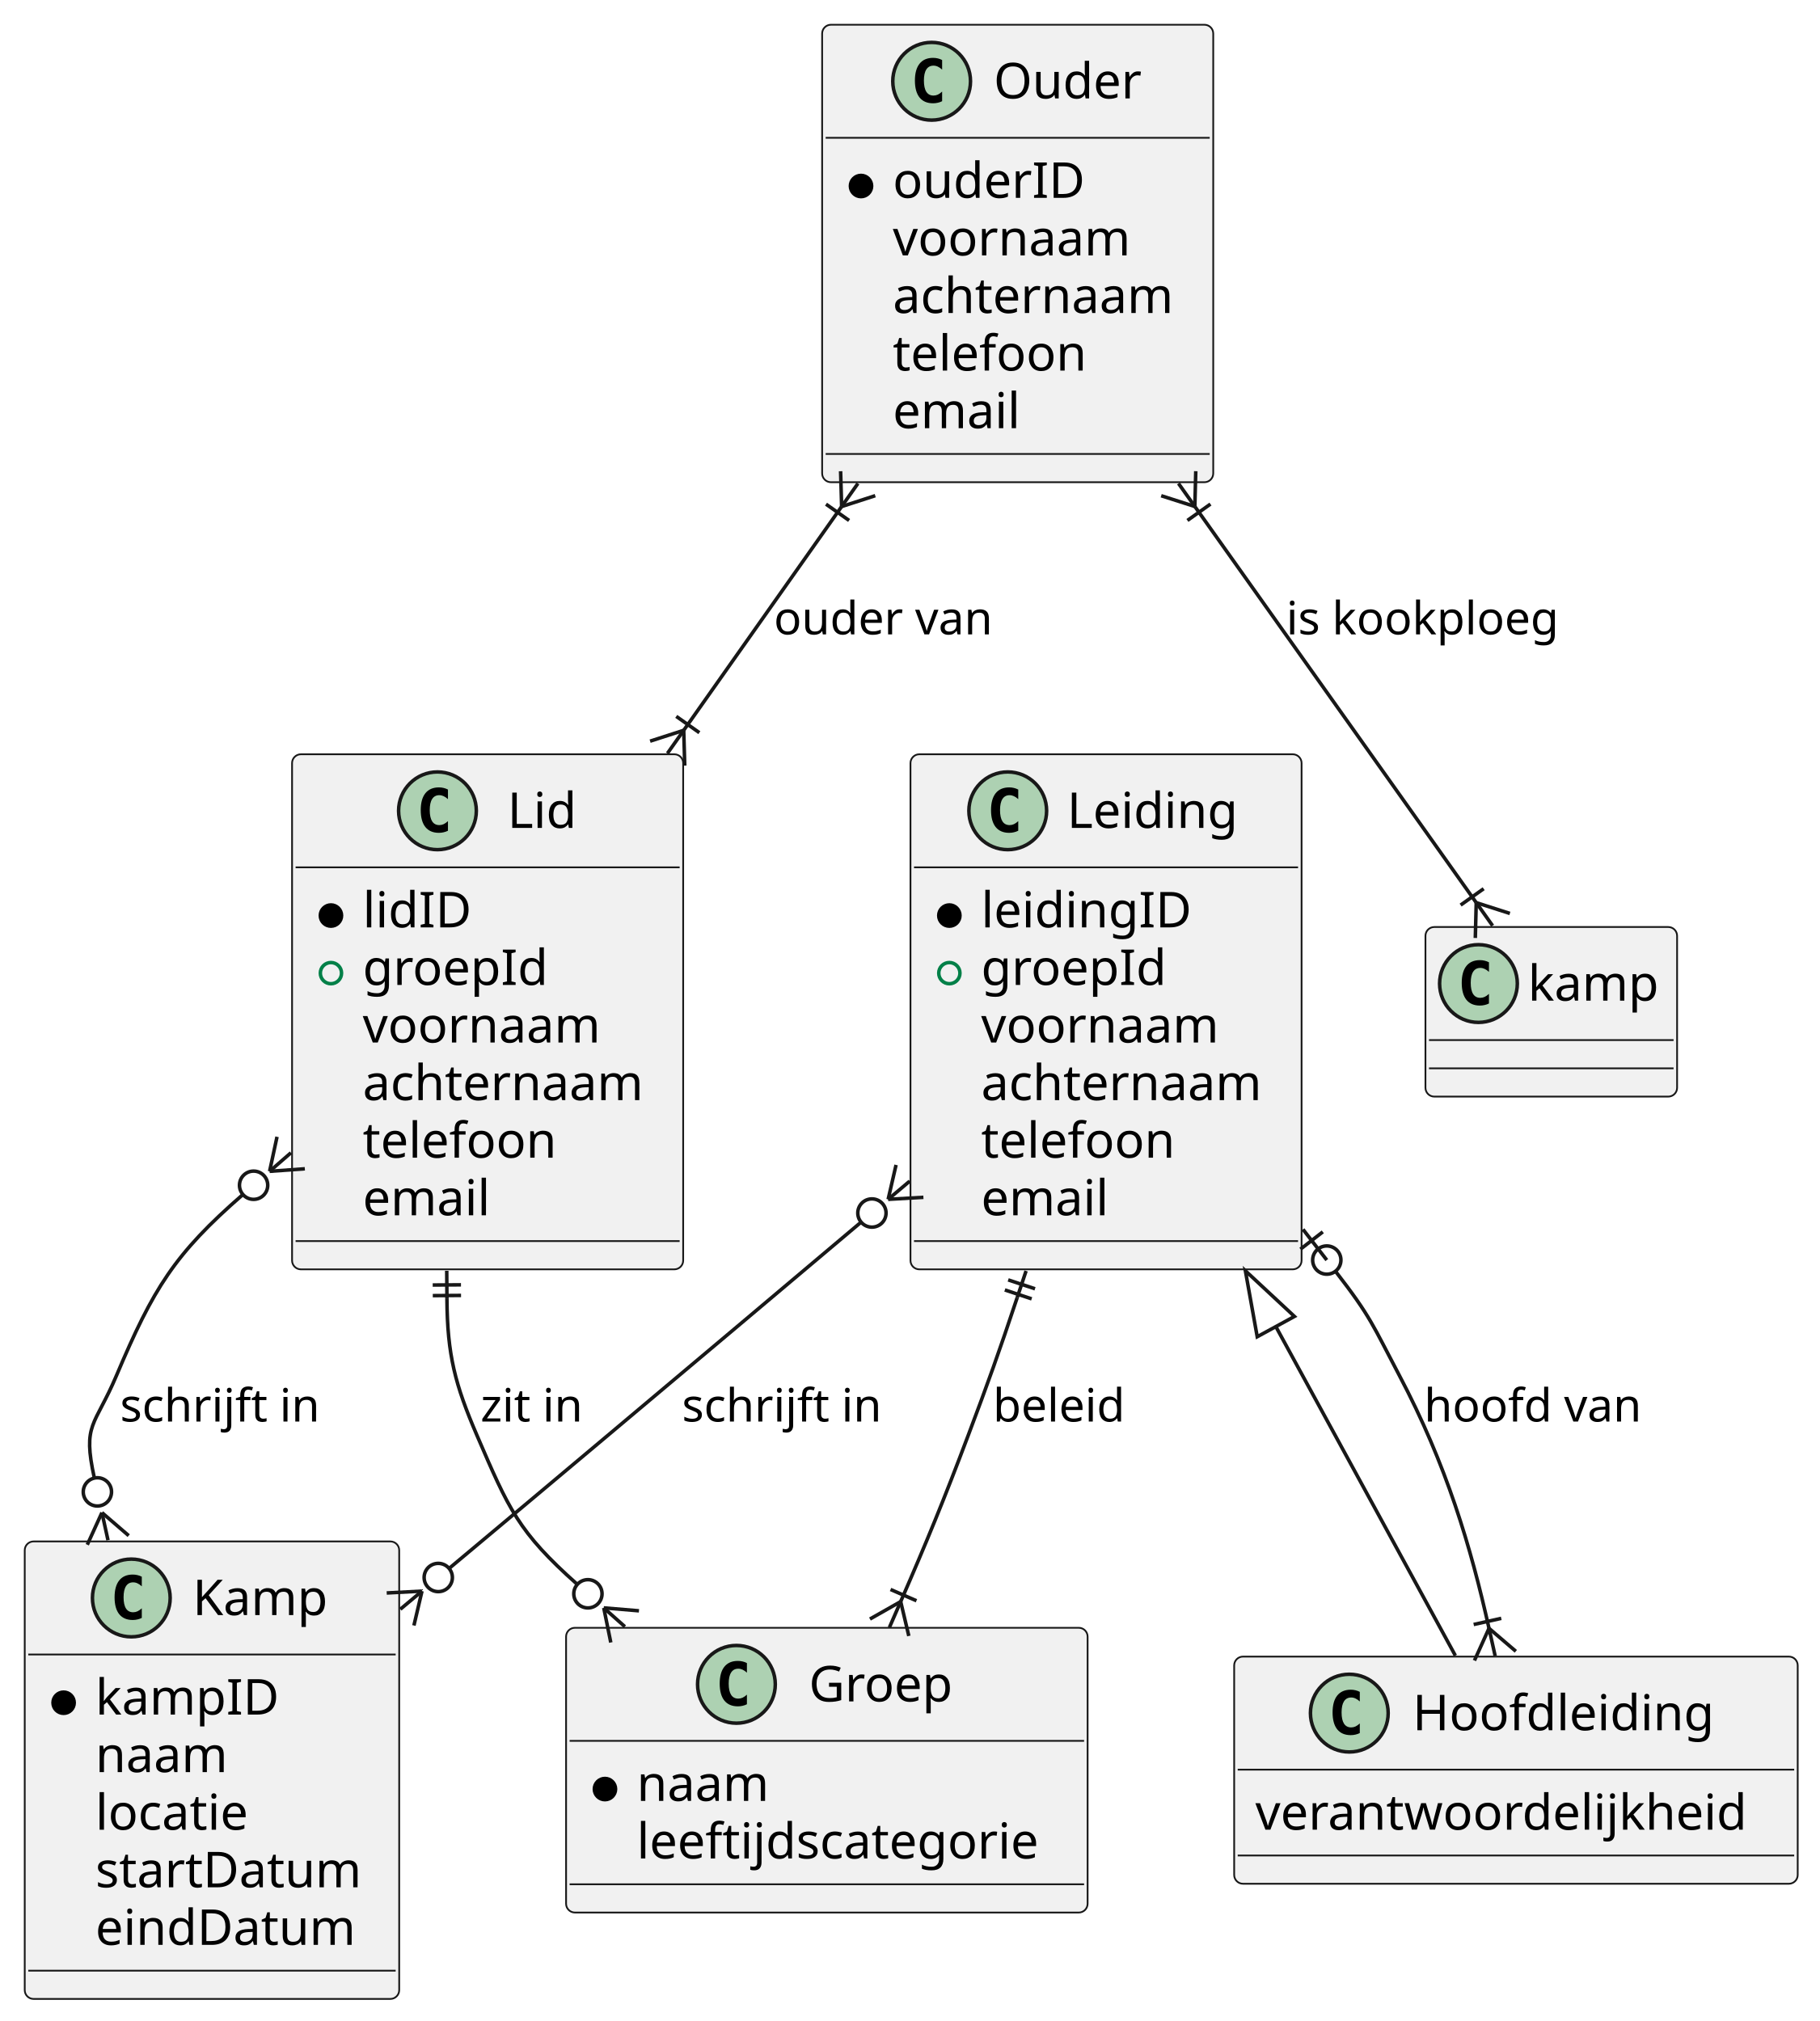
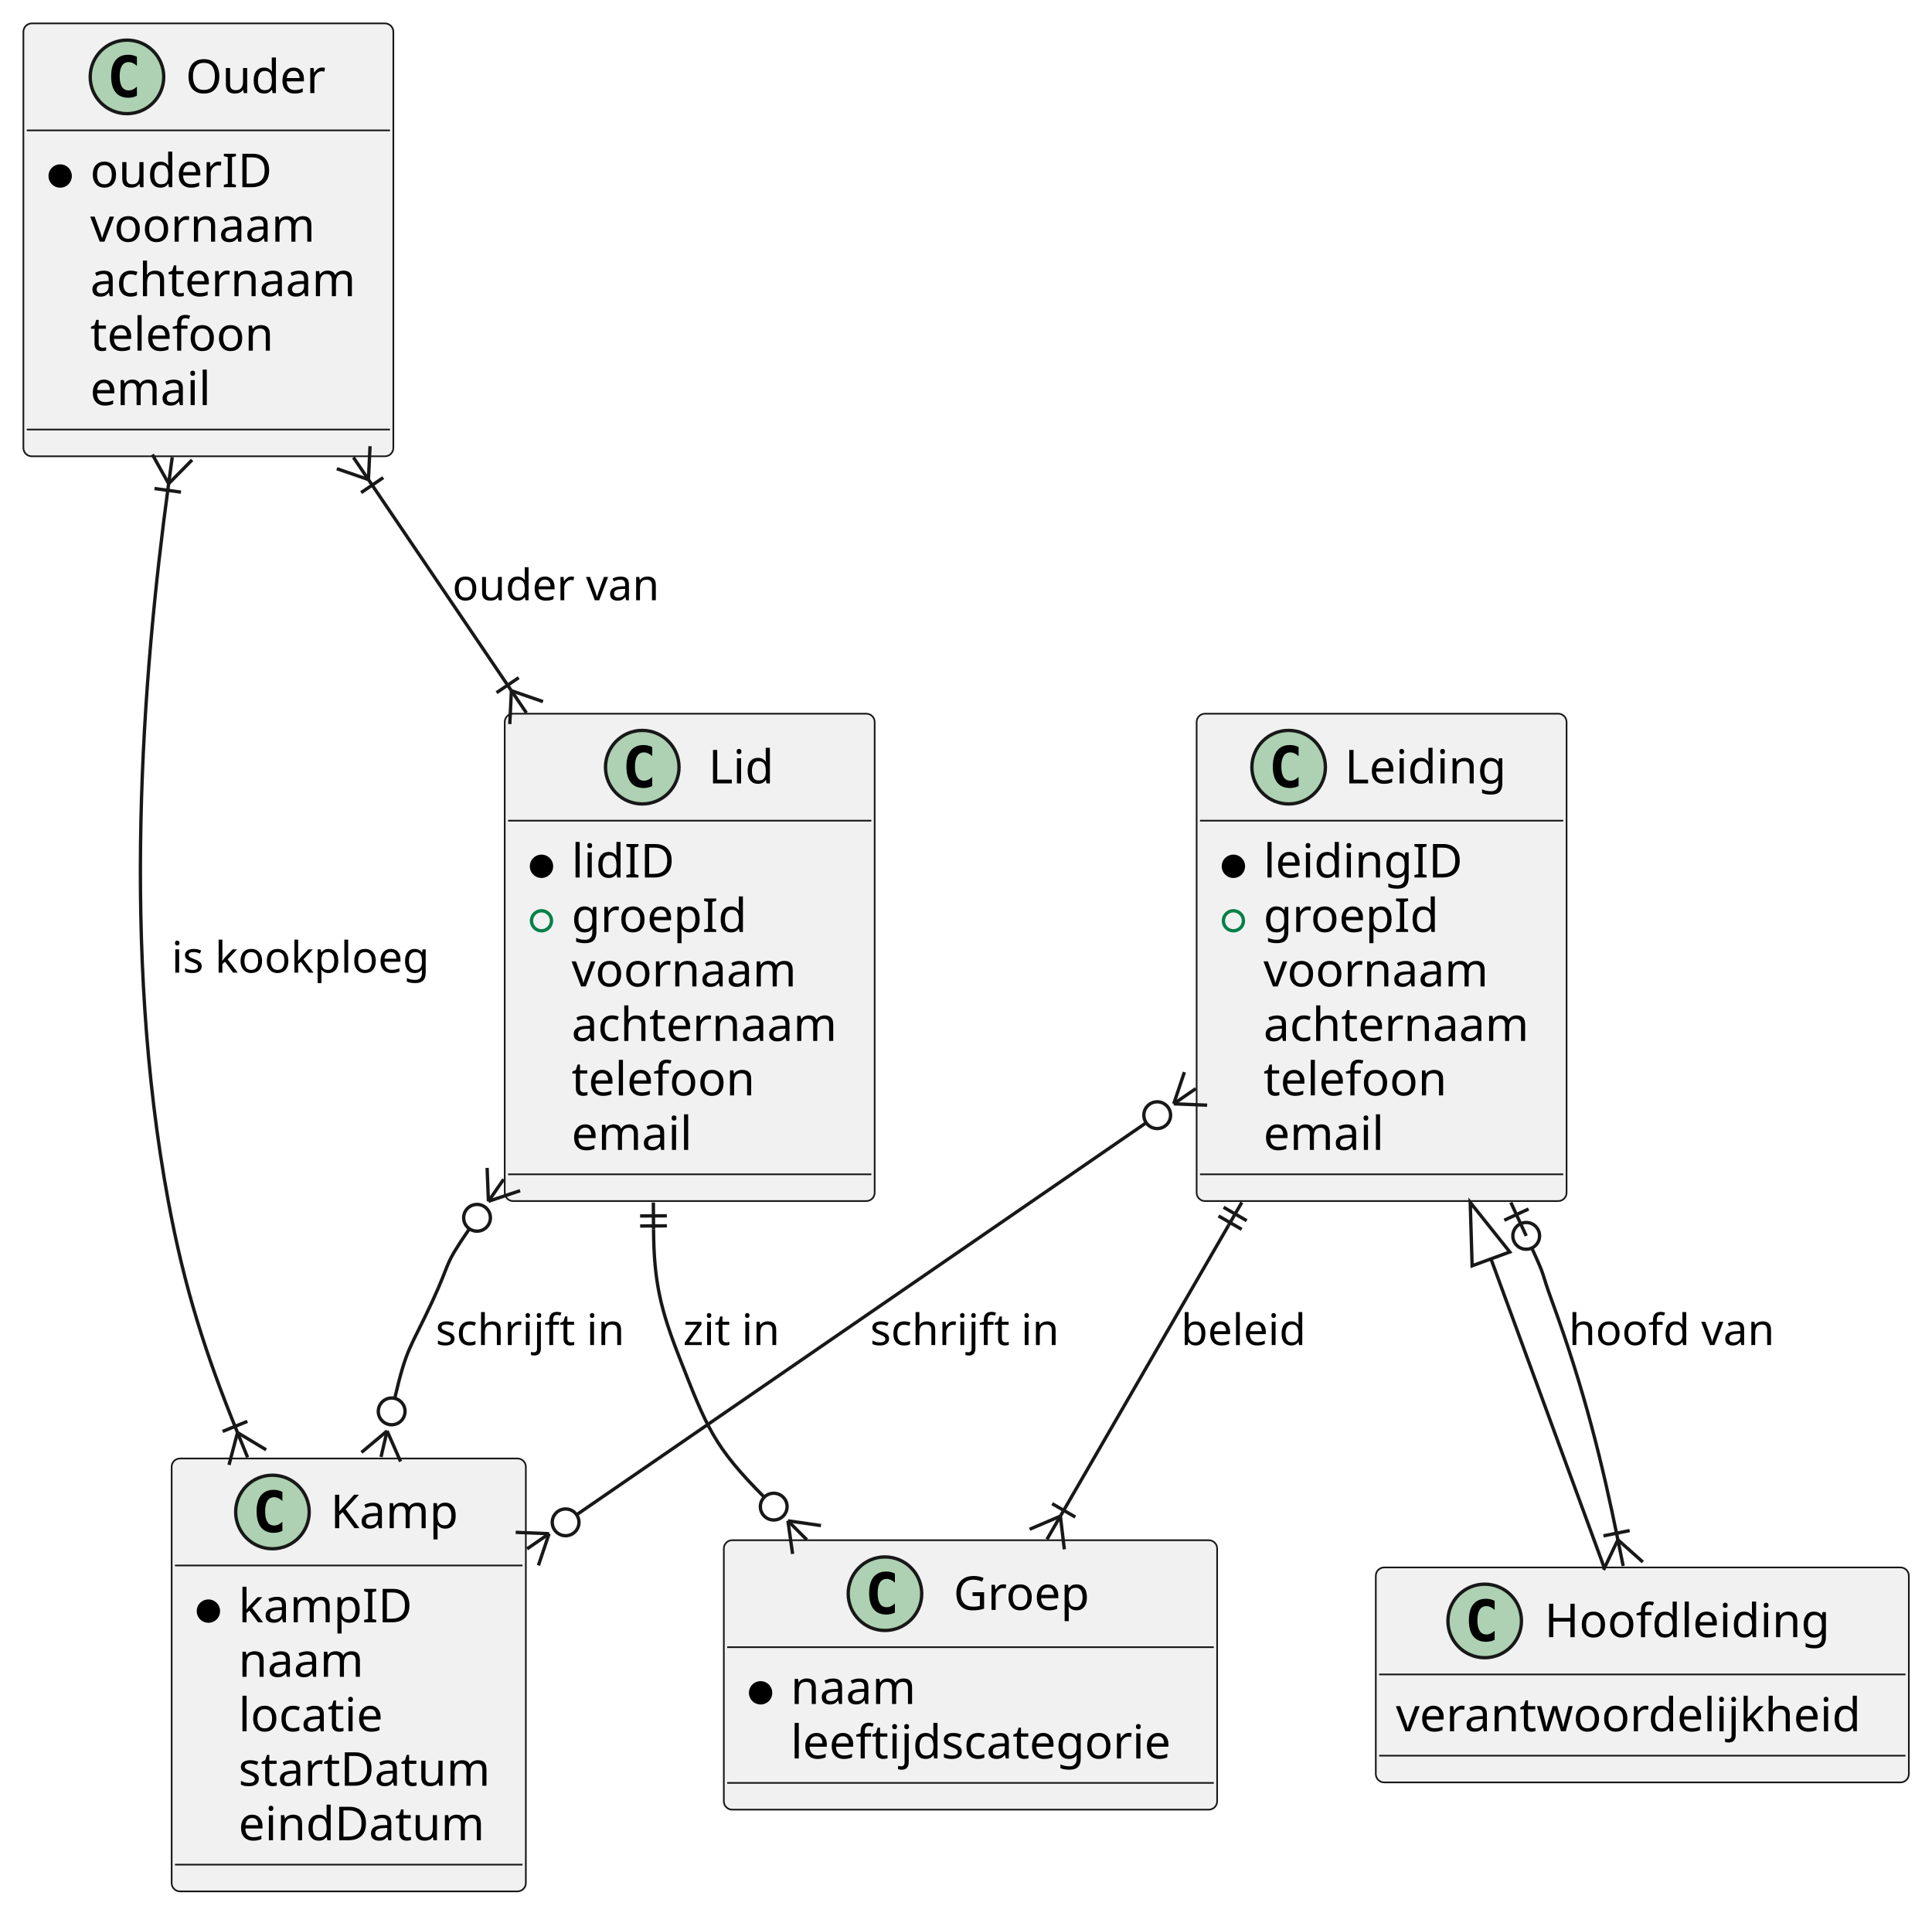
- <svg xmlns="http://www.w3.org/2000/svg" contentStyleType="text/css" data-diagram-type="CLASS" height="572px" preserveAspectRatio="none" style="width:515px;height:572px;background:#FFFFFF;" version="1.1" viewBox="0 0 515 572" width="515px" zoomAndPan="magnify">
+ <svg xmlns="http://www.w3.org/2000/svg" contentStyleType="text/css" data-diagram-type="CLASS" height="572px" preserveAspectRatio="none" style="width:578px;height:572px;background:#FFFFFF;" version="1.1" viewBox="0 0 578 572" width="578px" zoomAndPan="magnify">
  <defs />
  <g>
    <g class="entity" data-entity="Ouder" data-source-line="3" data-uid="ent0002" id="entity_Ouder">
-       <rect fill="#F1F1F1" height="129.484" rx="2.5" ry="2.5" style="stroke:#181818;stroke-width:0.5;" width="110.677" x="232.65" y="7" />
-       <ellipse cx="263.638" cy="23" fill="#ADD1B2" rx="11" ry="11" style="stroke:#181818;stroke-width:1;" />
-       <path d="M266.606,28.641 Q266.028,28.938 265.388,29.078 Q264.747,29.234 264.044,29.234 Q261.544,29.234 260.216,27.594 Q258.903,25.938 258.903,22.812 Q258.903,19.688 260.216,18.031 Q261.544,16.375 264.044,16.375 Q264.747,16.375 265.388,16.531 Q266.044,16.688 266.606,16.984 L266.606,19.703 Q265.981,19.125 265.388,18.859 Q264.794,18.578 264.169,18.578 Q262.825,18.578 262.138,19.656 Q261.45,20.719 261.45,22.812 Q261.45,24.906 262.138,25.984 Q262.825,27.047 264.169,27.047 Q264.794,27.047 265.388,26.781 Q265.981,26.5 266.606,25.922 L266.606,28.641 Z " fill="#000000" />
-       <text fill="#000000" font-family="sans-serif" font-size="14" lengthAdjust="spacing" textLength="43.148" x="281.191" y="27.847">Ouder</text>
-       <line style="stroke:#181818;stroke-width:0.5;" x1="233.65" x2="342.327" y1="39" y2="39" />
-       <ellipse cx="243.65" cy="52.648" fill="#000000" rx="3" ry="3" style="stroke:#000000;stroke-width:1;" />
-       <text fill="#000000" font-family="sans-serif" font-size="14" lengthAdjust="spacing" textLength="55.603" x="252.65" y="55.995">ouderID</text>
-       <text fill="#000000" font-family="sans-serif" font-size="14" lengthAdjust="spacing" textLength="70.841" x="252.65" y="72.292">voornaam</text>
-       <text fill="#000000" font-family="sans-serif" font-size="14" lengthAdjust="spacing" textLength="84.677" x="252.65" y="88.589">achternaam</text>
-       <text fill="#000000" font-family="sans-serif" font-size="14" lengthAdjust="spacing" textLength="57.538" x="252.65" y="104.886">telefoon</text>
-       <text fill="#000000" font-family="sans-serif" font-size="14" lengthAdjust="spacing" textLength="38.609" x="252.65" y="121.183">email</text>
-       <line style="stroke:#181818;stroke-width:0.5;" x1="233.65" x2="342.327" y1="128.484" y2="128.484" />
+       <rect fill="#F1F1F1" height="129.484" rx="2.5" ry="2.5" style="stroke:#181818;stroke-width:0.5;" width="110.677" x="7" y="7" />
+       <ellipse cx="37.988" cy="23" fill="#ADD1B2" rx="11" ry="11" style="stroke:#181818;stroke-width:1;" />
+       <path d="M40.956,28.641 Q40.378,28.938 39.738,29.078 Q39.097,29.234 38.394,29.234 Q35.894,29.234 34.566,27.594 Q33.253,25.938 33.253,22.812 Q33.253,19.688 34.566,18.031 Q35.894,16.375 38.394,16.375 Q39.097,16.375 39.738,16.531 Q40.394,16.688 40.956,16.984 L40.956,19.703 Q40.331,19.125 39.738,18.859 Q39.144,18.578 38.519,18.578 Q37.175,18.578 36.488,19.656 Q35.8,20.719 35.8,22.812 Q35.8,24.906 36.488,25.984 Q37.175,27.047 38.519,27.047 Q39.144,27.047 39.738,26.781 Q40.331,26.5 40.956,25.922 L40.956,28.641 Z " fill="#000000" />
+       <text fill="#000000" font-family="sans-serif" font-size="14" lengthAdjust="spacing" textLength="43.148" x="55.541" y="27.847">Ouder</text>
+       <line style="stroke:#181818;stroke-width:0.5;" x1="8" x2="116.677" y1="39" y2="39" />
+       <ellipse cx="18" cy="52.648" fill="#000000" rx="3" ry="3" style="stroke:#000000;stroke-width:1;" />
+       <text fill="#000000" font-family="sans-serif" font-size="14" lengthAdjust="spacing" textLength="55.603" x="27" y="55.995">ouderID</text>
+       <text fill="#000000" font-family="sans-serif" font-size="14" lengthAdjust="spacing" textLength="70.841" x="27" y="72.292">voornaam</text>
+       <text fill="#000000" font-family="sans-serif" font-size="14" lengthAdjust="spacing" textLength="84.677" x="27" y="88.589">achternaam</text>
+       <text fill="#000000" font-family="sans-serif" font-size="14" lengthAdjust="spacing" textLength="57.538" x="27" y="104.886">telefoon</text>
+       <text fill="#000000" font-family="sans-serif" font-size="14" lengthAdjust="spacing" textLength="38.609" x="27" y="121.183">email</text>
+       <line style="stroke:#181818;stroke-width:0.5;" x1="8" x2="116.677" y1="128.484" y2="128.484" />
    </g>
    <g class="entity" data-entity="Lid" data-source-line="11" data-uid="ent0003" id="entity_Lid">
-       <rect fill="#F1F1F1" height="145.781" rx="2.5" ry="2.5" style="stroke:#181818;stroke-width:0.5;" width="110.677" x="82.65" y="213.48" />
-       <ellipse cx="123.795" cy="229.48" fill="#ADD1B2" rx="11" ry="11" style="stroke:#181818;stroke-width:1;" />
-       <path d="M126.764,235.121 Q126.186,235.417 125.545,235.558 Q124.905,235.714 124.201,235.714 Q121.701,235.714 120.373,234.074 Q119.061,232.417 119.061,229.292 Q119.061,226.167 120.373,224.511 Q121.701,222.855 124.201,222.855 Q124.905,222.855 125.545,223.011 Q126.201,223.167 126.764,223.464 L126.764,226.183 Q126.139,225.605 125.545,225.339 Q124.951,225.058 124.326,225.058 Q122.983,225.058 122.295,226.136 Q121.608,227.199 121.608,229.292 Q121.608,231.386 122.295,232.464 Q122.983,233.527 124.326,233.527 Q124.951,233.527 125.545,233.261 Q126.139,232.98 126.764,232.402 L126.764,235.121 Z " fill="#000000" />
-       <text fill="#000000" font-family="sans-serif" font-size="14" lengthAdjust="spacing" textLength="20.576" x="143.605" y="234.327">Lid</text>
-       <line style="stroke:#181818;stroke-width:0.5;" x1="83.65" x2="192.327" y1="245.48" y2="245.48" />
-       <ellipse cx="93.65" cy="259.128" fill="#000000" rx="3" ry="3" style="stroke:#000000;stroke-width:1;" />
-       <text fill="#000000" font-family="sans-serif" font-size="14" lengthAdjust="spacing" textLength="31.575" x="102.65" y="262.475">lidID</text>
-       <ellipse cx="93.65" cy="275.425" fill="none" rx="3" ry="3" style="stroke:#038048;stroke-width:1;" />
-       <text fill="#000000" font-family="sans-serif" font-size="14" lengthAdjust="spacing" textLength="53.724" x="102.65" y="278.772">groepId</text>
-       <text fill="#000000" font-family="sans-serif" font-size="14" lengthAdjust="spacing" textLength="70.841" x="102.65" y="295.069">voornaam</text>
-       <text fill="#000000" font-family="sans-serif" font-size="14" lengthAdjust="spacing" textLength="84.677" x="102.65" y="311.366">achternaam</text>
-       <text fill="#000000" font-family="sans-serif" font-size="14" lengthAdjust="spacing" textLength="57.538" x="102.65" y="327.663">telefoon</text>
-       <text fill="#000000" font-family="sans-serif" font-size="14" lengthAdjust="spacing" textLength="38.609" x="102.65" y="343.959">email</text>
-       <line style="stroke:#181818;stroke-width:0.5;" x1="83.65" x2="192.327" y1="351.261" y2="351.261" />
+       <rect fill="#F1F1F1" height="145.781" rx="2.5" ry="2.5" style="stroke:#181818;stroke-width:0.5;" width="110.677" x="151" y="213.48" />
+       <ellipse cx="192.145" cy="229.48" fill="#ADD1B2" rx="11" ry="11" style="stroke:#181818;stroke-width:1;" />
+       <path d="M195.114,235.121 Q194.536,235.417 193.895,235.558 Q193.255,235.714 192.552,235.714 Q190.052,235.714 188.723,234.074 Q187.411,232.417 187.411,229.292 Q187.411,226.167 188.723,224.511 Q190.052,222.855 192.552,222.855 Q193.255,222.855 193.895,223.011 Q194.552,223.167 195.114,223.464 L195.114,226.183 Q194.489,225.605 193.895,225.339 Q193.302,225.058 192.677,225.058 Q191.333,225.058 190.645,226.136 Q189.958,227.199 189.958,229.292 Q189.958,231.386 190.645,232.464 Q191.333,233.527 192.677,233.527 Q193.302,233.527 193.895,233.261 Q194.489,232.98 195.114,232.402 L195.114,235.121 Z " fill="#000000" />
+       <text fill="#000000" font-family="sans-serif" font-size="14" lengthAdjust="spacing" textLength="20.576" x="211.955" y="234.327">Lid</text>
+       <line style="stroke:#181818;stroke-width:0.5;" x1="152" x2="260.677" y1="245.48" y2="245.48" />
+       <ellipse cx="162" cy="259.128" fill="#000000" rx="3" ry="3" style="stroke:#000000;stroke-width:1;" />
+       <text fill="#000000" font-family="sans-serif" font-size="14" lengthAdjust="spacing" textLength="31.575" x="171" y="262.475">lidID</text>
+       <ellipse cx="162" cy="275.425" fill="none" rx="3" ry="3" style="stroke:#038048;stroke-width:1;" />
+       <text fill="#000000" font-family="sans-serif" font-size="14" lengthAdjust="spacing" textLength="53.724" x="171" y="278.772">groepId</text>
+       <text fill="#000000" font-family="sans-serif" font-size="14" lengthAdjust="spacing" textLength="70.841" x="171" y="295.069">voornaam</text>
+       <text fill="#000000" font-family="sans-serif" font-size="14" lengthAdjust="spacing" textLength="84.677" x="171" y="311.366">achternaam</text>
+       <text fill="#000000" font-family="sans-serif" font-size="14" lengthAdjust="spacing" textLength="57.538" x="171" y="327.663">telefoon</text>
+       <text fill="#000000" font-family="sans-serif" font-size="14" lengthAdjust="spacing" textLength="38.609" x="171" y="343.959">email</text>
+       <line style="stroke:#181818;stroke-width:0.5;" x1="152" x2="260.677" y1="351.261" y2="351.261" />
    </g>
    <g class="entity" data-entity="Leiding" data-source-line="20" data-uid="ent0004" id="entity_Leiding">
-       <rect fill="#F1F1F1" height="145.781" rx="2.5" ry="2.5" style="stroke:#181818;stroke-width:0.5;" width="110.677" x="257.65" y="213.48" />
-       <ellipse cx="285.177" cy="229.48" fill="#ADD1B2" rx="11" ry="11" style="stroke:#181818;stroke-width:1;" />
-       <path d="M288.146,235.121 Q287.568,235.417 286.927,235.558 Q286.286,235.714 285.583,235.714 Q283.083,235.714 281.755,234.074 Q280.443,232.417 280.443,229.292 Q280.443,226.167 281.755,224.511 Q283.083,222.855 285.583,222.855 Q286.286,222.855 286.927,223.011 Q287.583,223.167 288.146,223.464 L288.146,226.183 Q287.521,225.605 286.927,225.339 Q286.333,225.058 285.708,225.058 Q284.365,225.058 283.677,226.136 Q282.99,227.199 282.99,229.292 Q282.99,231.386 283.677,232.464 Q284.365,233.527 285.708,233.527 Q286.333,233.527 286.927,233.261 Q287.521,232.98 288.146,232.402 L288.146,235.121 Z " fill="#000000" />
-       <text fill="#000000" font-family="sans-serif" font-size="14" lengthAdjust="spacing" textLength="50.839" x="301.961" y="234.327">Leiding</text>
-       <line style="stroke:#181818;stroke-width:0.5;" x1="258.65" x2="367.327" y1="245.48" y2="245.48" />
-       <ellipse cx="268.65" cy="259.128" fill="#000000" rx="3" ry="3" style="stroke:#000000;stroke-width:1;" />
-       <text fill="#000000" font-family="sans-serif" font-size="14" lengthAdjust="spacing" textLength="61.838" x="277.65" y="262.475">leidingID</text>
-       <ellipse cx="268.65" cy="275.425" fill="none" rx="3" ry="3" style="stroke:#038048;stroke-width:1;" />
-       <text fill="#000000" font-family="sans-serif" font-size="14" lengthAdjust="spacing" textLength="53.724" x="277.65" y="278.772">groepId</text>
-       <text fill="#000000" font-family="sans-serif" font-size="14" lengthAdjust="spacing" textLength="70.841" x="277.65" y="295.069">voornaam</text>
-       <text fill="#000000" font-family="sans-serif" font-size="14" lengthAdjust="spacing" textLength="84.677" x="277.65" y="311.366">achternaam</text>
-       <text fill="#000000" font-family="sans-serif" font-size="14" lengthAdjust="spacing" textLength="57.538" x="277.65" y="327.663">telefoon</text>
-       <text fill="#000000" font-family="sans-serif" font-size="14" lengthAdjust="spacing" textLength="38.609" x="277.65" y="343.959">email</text>
-       <line style="stroke:#181818;stroke-width:0.5;" x1="258.65" x2="367.327" y1="351.261" y2="351.261" />
+       <rect fill="#F1F1F1" height="145.781" rx="2.5" ry="2.5" style="stroke:#181818;stroke-width:0.5;" width="110.677" x="358" y="213.48" />
+       <ellipse cx="385.527" cy="229.48" fill="#ADD1B2" rx="11" ry="11" style="stroke:#181818;stroke-width:1;" />
+       <path d="M388.496,235.121 Q387.918,235.417 387.277,235.558 Q386.636,235.714 385.933,235.714 Q383.433,235.714 382.105,234.074 Q380.793,232.417 380.793,229.292 Q380.793,226.167 382.105,224.511 Q383.433,222.855 385.933,222.855 Q386.636,222.855 387.277,223.011 Q387.933,223.167 388.496,223.464 L388.496,226.183 Q387.871,225.605 387.277,225.339 Q386.683,225.058 386.058,225.058 Q384.715,225.058 384.027,226.136 Q383.34,227.199 383.34,229.292 Q383.34,231.386 384.027,232.464 Q384.715,233.527 386.058,233.527 Q386.683,233.527 387.277,233.261 Q387.871,232.98 388.496,232.402 L388.496,235.121 Z " fill="#000000" />
+       <text fill="#000000" font-family="sans-serif" font-size="14" lengthAdjust="spacing" textLength="50.839" x="402.311" y="234.327">Leiding</text>
+       <line style="stroke:#181818;stroke-width:0.5;" x1="359" x2="467.677" y1="245.48" y2="245.48" />
+       <ellipse cx="369" cy="259.128" fill="#000000" rx="3" ry="3" style="stroke:#000000;stroke-width:1;" />
+       <text fill="#000000" font-family="sans-serif" font-size="14" lengthAdjust="spacing" textLength="61.838" x="378" y="262.475">leidingID</text>
+       <ellipse cx="369" cy="275.425" fill="none" rx="3" ry="3" style="stroke:#038048;stroke-width:1;" />
+       <text fill="#000000" font-family="sans-serif" font-size="14" lengthAdjust="spacing" textLength="53.724" x="378" y="278.772">groepId</text>
+       <text fill="#000000" font-family="sans-serif" font-size="14" lengthAdjust="spacing" textLength="70.841" x="378" y="295.069">voornaam</text>
+       <text fill="#000000" font-family="sans-serif" font-size="14" lengthAdjust="spacing" textLength="84.677" x="378" y="311.366">achternaam</text>
+       <text fill="#000000" font-family="sans-serif" font-size="14" lengthAdjust="spacing" textLength="57.538" x="378" y="327.663">telefoon</text>
+       <text fill="#000000" font-family="sans-serif" font-size="14" lengthAdjust="spacing" textLength="38.609" x="378" y="343.959">email</text>
+       <line style="stroke:#181818;stroke-width:0.5;" x1="359" x2="467.677" y1="351.261" y2="351.261" />
    </g>
    <g class="entity" data-entity="Hoofdleiding" data-source-line="29" data-uid="ent0005" id="entity_Hoofdleiding">
-       <rect fill="#F1F1F1" height="64.297" rx="2.5" ry="2.5" style="stroke:#181818;stroke-width:0.5;" width="159.472" x="349.25" y="468.86" />
-       <ellipse cx="381.831" cy="484.86" fill="#ADD1B2" rx="11" ry="11" style="stroke:#181818;stroke-width:1;" />
-       <path d="M384.8,490.501 Q384.222,490.798 383.581,490.938 Q382.941,491.094 382.238,491.094 Q379.738,491.094 378.409,489.454 Q377.097,487.798 377.097,484.673 Q377.097,481.548 378.409,479.891 Q379.738,478.235 382.238,478.235 Q382.941,478.235 383.581,478.391 Q384.238,478.548 384.8,478.844 L384.8,481.563 Q384.175,480.985 383.581,480.719 Q382.988,480.438 382.363,480.438 Q381.019,480.438 380.331,481.516 Q379.644,482.579 379.644,484.673 Q379.644,486.766 380.331,487.844 Q381.019,488.907 382.363,488.907 Q382.988,488.907 383.581,488.641 Q384.175,488.36 384.8,487.782 L384.8,490.501 Z " fill="#000000" />
-       <text fill="#000000" font-family="sans-serif" font-size="14" lengthAdjust="spacing" textLength="88.402" x="399.738" y="489.707">Hoofdleiding</text>
-       <line style="stroke:#181818;stroke-width:0.5;" x1="350.25" x2="507.722" y1="500.86" y2="500.86" />
-       <text fill="#000000" font-family="sans-serif" font-size="14" lengthAdjust="spacing" textLength="147.472" x="355.25" y="517.855">verantwoordelijkheid</text>
-       <line style="stroke:#181818;stroke-width:0.5;" x1="350.25" x2="507.722" y1="525.157" y2="525.157" />
+       <rect fill="#F1F1F1" height="64.297" rx="2.5" ry="2.5" style="stroke:#181818;stroke-width:0.5;" width="159.472" x="411.6" y="468.86" />
+       <ellipse cx="444.181" cy="484.86" fill="#ADD1B2" rx="11" ry="11" style="stroke:#181818;stroke-width:1;" />
+       <path d="M447.15,490.501 Q446.572,490.798 445.931,490.938 Q445.291,491.094 444.587,491.094 Q442.087,491.094 440.759,489.454 Q439.447,487.798 439.447,484.673 Q439.447,481.548 440.759,479.891 Q442.087,478.235 444.587,478.235 Q445.291,478.235 445.931,478.391 Q446.587,478.548 447.15,478.844 L447.15,481.563 Q446.525,480.985 445.931,480.719 Q445.337,480.438 444.712,480.438 Q443.369,480.438 442.681,481.516 Q441.994,482.579 441.994,484.673 Q441.994,486.766 442.681,487.844 Q443.369,488.907 444.712,488.907 Q445.337,488.907 445.931,488.641 Q446.525,488.36 447.15,487.782 L447.15,490.501 Z " fill="#000000" />
+       <text fill="#000000" font-family="sans-serif" font-size="14" lengthAdjust="spacing" textLength="88.402" x="462.088" y="489.707">Hoofdleiding</text>
+       <line style="stroke:#181818;stroke-width:0.5;" x1="412.6" x2="570.072" y1="500.86" y2="500.86" />
+       <text fill="#000000" font-family="sans-serif" font-size="14" lengthAdjust="spacing" textLength="147.472" x="417.6" y="517.855">verantwoordelijkheid</text>
+       <line style="stroke:#181818;stroke-width:0.5;" x1="412.6" x2="570.072" y1="525.157" y2="525.157" />
    </g>
    <g class="entity" data-entity="Groep" data-source-line="33" data-uid="ent0006" id="entity_Groep">
-       <rect fill="#F1F1F1" height="80.594" rx="2.5" ry="2.5" style="stroke:#181818;stroke-width:0.5;" width="147.584" x="160.19" y="460.71" />
-       <ellipse cx="208.397" cy="476.71" fill="#ADD1B2" rx="11" ry="11" style="stroke:#181818;stroke-width:1;" />
-       <path d="M211.366,482.351 Q210.788,482.647 210.147,482.788 Q209.506,482.944 208.803,482.944 Q206.303,482.944 204.975,481.304 Q203.663,479.647 203.663,476.522 Q203.663,473.397 204.975,471.741 Q206.303,470.085 208.803,470.085 Q209.506,470.085 210.147,470.241 Q210.803,470.397 211.366,470.694 L211.366,473.413 Q210.741,472.835 210.147,472.569 Q209.553,472.288 208.928,472.288 Q207.584,472.288 206.897,473.366 Q206.209,474.429 206.209,476.522 Q206.209,478.616 206.897,479.694 Q207.584,480.757 208.928,480.757 Q209.553,480.757 210.147,480.491 Q210.741,480.21 211.366,479.632 L211.366,482.351 Z " fill="#000000" />
-       <text fill="#000000" font-family="sans-serif" font-size="14" lengthAdjust="spacing" textLength="42.67" x="228.897" y="481.557">Groep</text>
-       <line style="stroke:#181818;stroke-width:0.5;" x1="161.19" x2="306.774" y1="492.71" y2="492.71" />
-       <ellipse cx="171.19" cy="506.358" fill="#000000" rx="3" ry="3" style="stroke:#000000;stroke-width:1;" />
-       <text fill="#000000" font-family="sans-serif" font-size="14" lengthAdjust="spacing" textLength="39.669" x="180.19" y="509.705">naam</text>
-       <text fill="#000000" font-family="sans-serif" font-size="14" lengthAdjust="spacing" textLength="121.584" x="180.19" y="526.002">leeftijdscategorie</text>
-       <line style="stroke:#181818;stroke-width:0.5;" x1="161.19" x2="306.774" y1="533.304" y2="533.304" />
+       <rect fill="#F1F1F1" height="80.594" rx="2.5" ry="2.5" style="stroke:#181818;stroke-width:0.5;" width="147.584" x="216.55" y="460.71" />
+       <ellipse cx="264.757" cy="476.71" fill="#ADD1B2" rx="11" ry="11" style="stroke:#181818;stroke-width:1;" />
+       <path d="M267.726,482.351 Q267.148,482.647 266.507,482.788 Q265.866,482.944 265.163,482.944 Q262.663,482.944 261.335,481.304 Q260.023,479.647 260.023,476.522 Q260.023,473.397 261.335,471.741 Q262.663,470.085 265.163,470.085 Q265.866,470.085 266.507,470.241 Q267.163,470.397 267.726,470.694 L267.726,473.413 Q267.101,472.835 266.507,472.569 Q265.913,472.288 265.288,472.288 Q263.945,472.288 263.257,473.366 Q262.57,474.429 262.57,476.522 Q262.57,478.616 263.257,479.694 Q263.945,480.757 265.288,480.757 Q265.913,480.757 266.507,480.491 Q267.101,480.21 267.726,479.632 L267.726,482.351 Z " fill="#000000" />
+       <text fill="#000000" font-family="sans-serif" font-size="14" lengthAdjust="spacing" textLength="42.67" x="285.257" y="481.557">Groep</text>
+       <line style="stroke:#181818;stroke-width:0.5;" x1="217.55" x2="363.134" y1="492.71" y2="492.71" />
+       <ellipse cx="227.55" cy="506.358" fill="#000000" rx="3" ry="3" style="stroke:#000000;stroke-width:1;" />
+       <text fill="#000000" font-family="sans-serif" font-size="14" lengthAdjust="spacing" textLength="39.669" x="236.55" y="509.705">naam</text>
+       <text fill="#000000" font-family="sans-serif" font-size="14" lengthAdjust="spacing" textLength="121.584" x="236.55" y="526.002">leeftijdscategorie</text>
+       <line style="stroke:#181818;stroke-width:0.5;" x1="217.55" x2="363.134" y1="533.304" y2="533.304" />
    </g>
    <g class="entity" data-entity="Kamp" data-source-line="38" data-uid="ent0007" id="entity_Kamp">
-       <rect fill="#F1F1F1" height="129.484" rx="2.5" ry="2.5" style="stroke:#181818;stroke-width:0.5;" width="105.967" x="7" y="436.27" />
-       <ellipse cx="37.157" cy="452.27" fill="#ADD1B2" rx="11" ry="11" style="stroke:#181818;stroke-width:1;" />
-       <path d="M40.126,457.911 Q39.548,458.207 38.907,458.348 Q38.267,458.504 37.563,458.504 Q35.063,458.504 33.735,456.864 Q32.423,455.207 32.423,452.082 Q32.423,448.957 33.735,447.301 Q35.063,445.645 37.563,445.645 Q38.267,445.645 38.907,445.801 Q39.563,445.957 40.126,446.254 L40.126,448.973 Q39.501,448.395 38.907,448.129 Q38.313,447.848 37.688,447.848 Q36.345,447.848 35.657,448.926 Q34.97,449.989 34.97,452.082 Q34.97,454.176 35.657,455.254 Q36.345,456.317 37.688,456.317 Q38.313,456.317 38.907,456.051 Q39.501,455.77 40.126,455.192 L40.126,457.911 Z " fill="#000000" />
-       <text fill="#000000" font-family="sans-serif" font-size="14" lengthAdjust="spacing" textLength="40.284" x="54.525" y="457.117">Kamp</text>
-       <line style="stroke:#181818;stroke-width:0.5;" x1="8" x2="111.967" y1="468.27" y2="468.27" />
-       <ellipse cx="18" cy="481.918" fill="#000000" rx="3" ry="3" style="stroke:#000000;stroke-width:1;" />
-       <text fill="#000000" font-family="sans-serif" font-size="14" lengthAdjust="spacing" textLength="54.12" x="27" y="485.265">kampID</text>
-       <text fill="#000000" font-family="sans-serif" font-size="14" lengthAdjust="spacing" textLength="39.669" x="27" y="501.562">naam</text>
-       <text fill="#000000" font-family="sans-serif" font-size="14" lengthAdjust="spacing" textLength="46.724" x="27" y="517.859">locatie</text>
-       <text fill="#000000" font-family="sans-serif" font-size="14" lengthAdjust="spacing" textLength="79.967" x="27" y="534.156">startDatum</text>
-       <text fill="#000000" font-family="sans-serif" font-size="14" lengthAdjust="spacing" textLength="77.622" x="27" y="550.453">eindDatum</text>
-       <line style="stroke:#181818;stroke-width:0.5;" x1="8" x2="111.967" y1="557.754" y2="557.754" />
-     </g>
-     <g class="entity" data-entity="kamp" data-source-line="53" data-uid="ent0009" id="entity_kamp">
-       <rect fill="#F1F1F1" height="48" rx="2.5" ry="2.5" style="stroke:#181818;stroke-width:0.5;" width="71.211" x="403.38" y="262.37" />
-       <ellipse cx="418.38" cy="278.37" fill="#ADD1B2" rx="11" ry="11" style="stroke:#181818;stroke-width:1;" />
-       <path d="M421.349,284.011 Q420.771,284.308 420.13,284.448 Q419.489,284.604 418.786,284.604 Q416.286,284.604 414.958,282.964 Q413.646,281.308 413.646,278.183 Q413.646,275.058 414.958,273.401 Q416.286,271.745 418.786,271.745 Q419.489,271.745 420.13,271.901 Q420.786,272.058 421.349,272.354 L421.349,275.073 Q420.724,274.495 420.13,274.229 Q419.536,273.948 418.911,273.948 Q417.567,273.948 416.88,275.026 Q416.192,276.089 416.192,278.183 Q416.192,280.276 416.88,281.354 Q417.567,282.417 418.911,282.417 Q419.536,282.417 420.13,282.151 Q420.724,281.87 421.349,281.292 L421.349,284.011 Z " fill="#000000" />
-       <text fill="#000000" font-family="sans-serif" font-size="14" lengthAdjust="spacing" textLength="39.211" x="432.38" y="283.217">kamp</text>
-       <line style="stroke:#181818;stroke-width:0.5;" x1="404.38" x2="473.591" y1="294.37" y2="294.37" />
-       <line style="stroke:#181818;stroke-width:0.5;" x1="404.38" x2="473.591" y1="302.37" y2="302.37" />
+       <rect fill="#F1F1F1" height="129.484" rx="2.5" ry="2.5" style="stroke:#181818;stroke-width:0.5;" width="105.967" x="51.35" y="436.27" />
+       <ellipse cx="81.507" cy="452.27" fill="#ADD1B2" rx="11" ry="11" style="stroke:#181818;stroke-width:1;" />
+       <path d="M84.476,457.911 Q83.898,458.207 83.257,458.348 Q82.617,458.504 81.913,458.504 Q79.413,458.504 78.085,456.864 Q76.773,455.207 76.773,452.082 Q76.773,448.957 78.085,447.301 Q79.413,445.645 81.913,445.645 Q82.617,445.645 83.257,445.801 Q83.913,445.957 84.476,446.254 L84.476,448.973 Q83.851,448.395 83.257,448.129 Q82.663,447.848 82.038,447.848 Q80.695,447.848 80.007,448.926 Q79.32,449.989 79.32,452.082 Q79.32,454.176 80.007,455.254 Q80.695,456.317 82.038,456.317 Q82.663,456.317 83.257,456.051 Q83.851,455.77 84.476,455.192 L84.476,457.911 Z " fill="#000000" />
+       <text fill="#000000" font-family="sans-serif" font-size="14" lengthAdjust="spacing" textLength="40.284" x="98.875" y="457.117">Kamp</text>
+       <line style="stroke:#181818;stroke-width:0.5;" x1="52.35" x2="156.317" y1="468.27" y2="468.27" />
+       <ellipse cx="62.35" cy="481.918" fill="#000000" rx="3" ry="3" style="stroke:#000000;stroke-width:1;" />
+       <text fill="#000000" font-family="sans-serif" font-size="14" lengthAdjust="spacing" textLength="54.12" x="71.35" y="485.265">kampID</text>
+       <text fill="#000000" font-family="sans-serif" font-size="14" lengthAdjust="spacing" textLength="39.669" x="71.35" y="501.562">naam</text>
+       <text fill="#000000" font-family="sans-serif" font-size="14" lengthAdjust="spacing" textLength="46.724" x="71.35" y="517.859">locatie</text>
+       <text fill="#000000" font-family="sans-serif" font-size="14" lengthAdjust="spacing" textLength="79.967" x="71.35" y="534.156">startDatum</text>
+       <text fill="#000000" font-family="sans-serif" font-size="14" lengthAdjust="spacing" textLength="77.622" x="71.35" y="550.453">eindDatum</text>
+       <line style="stroke:#181818;stroke-width:0.5;" x1="52.35" x2="156.317" y1="557.754" y2="557.754" />
    </g>
    <g class="link" data-entity-1="Ouder" data-entity-2="Lid" data-source-line="52" data-uid="lnk8" id="link_Ouder_Lid">
-       <path codeLine="52" d="M238.167,143.366 C221.167,167.456 210.963,181.924 193.483,206.694" fill="none" id="Ouder-Lid" style="stroke:#181818;stroke-width:1;" />
-       <line style="stroke:#181818;stroke-width:1;" x1="238.167" x2="237.878" y1="143.366" y2="133.37" />
-       <line style="stroke:#181818;stroke-width:1;" x1="238.167" x2="247.682" y1="143.366" y2="140.29" />
-       <line style="stroke:#181818;stroke-width:1;" x1="238.167" x2="242.78" y1="143.366" y2="136.83" />
-       <line style="stroke:#181818;stroke-width:1;" x1="233.746" x2="240.282" y1="142.694" y2="147.307" />
-       <line style="stroke:#181818;stroke-width:1;" x1="193.483" x2="193.772" y1="206.694" y2="216.69" />
-       <line style="stroke:#181818;stroke-width:1;" x1="193.483" x2="183.968" y1="206.694" y2="209.77" />
-       <line style="stroke:#181818;stroke-width:1;" x1="193.483" x2="188.87" y1="206.694" y2="213.23" />
-       <line style="stroke:#181818;stroke-width:1;" x1="197.904" x2="191.368" y1="207.366" y2="202.753" />
-       <text fill="#000000" font-family="sans-serif" font-size="13" lengthAdjust="spacing" textLength="65.819" x="218.98" y="179.547">ouder van</text>
+       <path codeLine="52" d="M110.225,143.454 C126.535,167.544 136.225,181.835 152.995,206.605" fill="none" id="Ouder-Lid" style="stroke:#181818;stroke-width:1;" />
+       <line style="stroke:#181818;stroke-width:1;" x1="110.225" x2="100.772" y1="143.454" y2="140.194" />
+       <line style="stroke:#181818;stroke-width:1;" x1="110.225" x2="110.708" y1="143.454" y2="133.466" />
+       <line style="stroke:#181818;stroke-width:1;" x1="110.225" x2="105.74" y1="143.454" y2="136.83" />
+       <line style="stroke:#181818;stroke-width:1;" x1="108.034" x2="114.659" y1="147.353" y2="142.868" />
+       <line style="stroke:#181818;stroke-width:1;" x1="152.995" x2="162.448" y1="206.605" y2="209.866" />
+       <line style="stroke:#181818;stroke-width:1;" x1="152.995" x2="152.512" y1="206.605" y2="216.594" />
+       <line style="stroke:#181818;stroke-width:1;" x1="152.995" x2="157.48" y1="206.605" y2="213.23" />
+       <line style="stroke:#181818;stroke-width:1;" x1="155.186" x2="148.561" y1="202.707" y2="207.192" />
+       <text fill="#000000" font-family="sans-serif" font-size="13" lengthAdjust="spacing" textLength="65.819" x="135.34" y="179.547">ouder van</text>
    </g>
-     <g class="link" data-entity-1="Ouder" data-entity-2="kamp" data-source-line="53" data-uid="lnk10" id="link_Ouder_kamp">
-       <path codeLine="53" d="M338.122,143.352 C368.172,185.662 396.519,225.577 417.748,255.477" fill="none" id="Ouder-kamp" style="stroke:#181818;stroke-width:1;" />
-       <line style="stroke:#181818;stroke-width:1;" x1="338.122" x2="328.598" y1="143.352" y2="140.304" />
-       <line style="stroke:#181818;stroke-width:1;" x1="338.122" x2="338.382" y1="143.352" y2="133.356" />
-       <line style="stroke:#181818;stroke-width:1;" x1="338.122" x2="333.49" y1="143.352" y2="136.83" />
-       <line style="stroke:#181818;stroke-width:1;" x1="336.019" x2="342.542" y1="147.299" y2="142.667" />
-       <line style="stroke:#181818;stroke-width:1;" x1="417.748" x2="427.272" y1="255.477" y2="258.526" />
-       <line style="stroke:#181818;stroke-width:1;" x1="417.748" x2="417.488" y1="255.477" y2="265.474" />
-       <line style="stroke:#181818;stroke-width:1;" x1="417.748" x2="422.38" y1="255.477" y2="262" />
-       <line style="stroke:#181818;stroke-width:1;" x1="419.852" x2="413.329" y1="251.53" y2="256.162" />
-       <text fill="#000000" font-family="sans-serif" font-size="13" lengthAdjust="spacing" textLength="81.548" x="363.98" y="179.547">is kookploeg</text>
+     <g class="link" data-entity-1="Ouder" data-entity-2="Kamp" data-source-line="53" data-uid="lnk9" id="link_Ouder_Kamp">
+       <path codeLine="53" d="M50.451,144.687 C42.491,203.147 36.35,283.75 50.34,359.27 C55.13,385.13 61.464,404.96 71.054,428.52" fill="none" id="Ouder-Kamp" style="stroke:#181818;stroke-width:1;" />
+       <line style="stroke:#181818;stroke-width:1;" x1="50.451" x2="45.585" y1="144.687" y2="135.951" />
+       <line style="stroke:#181818;stroke-width:1;" x1="50.451" x2="57.475" y1="144.687" y2="137.57" />
+       <line style="stroke:#181818;stroke-width:1;" x1="50.451" x2="51.53" y1="144.687" y2="136.76" />
+       <line style="stroke:#181818;stroke-width:1;" x1="46.217" x2="54.144" y1="146.129" y2="147.208" />
+       <line style="stroke:#181818;stroke-width:1;" x1="71.054" x2="79.627" y1="428.52" y2="433.668" />
+       <line style="stroke:#181818;stroke-width:1;" x1="71.054" x2="68.513" y1="428.52" y2="438.192" />
+       <line style="stroke:#181818;stroke-width:1;" x1="71.054" x2="74.07" y1="428.52" y2="435.93" />
+       <line style="stroke:#181818;stroke-width:1;" x1="74.005" x2="66.595" y1="425.16" y2="428.176" />
+       <text fill="#000000" font-family="sans-serif" font-size="13" lengthAdjust="spacing" textLength="81.548" x="51.34" y="290.937">is kookploeg</text>
    </g>
-     <g class="link" data-entity-1="Lid" data-entity-2="Kamp" data-source-line="54" data-uid="lnk11" id="link_Lid_Kamp">
-       <path codeLine="54" d="M68.745,338.078 C49.325,354.958 43.37,364.7 32.98,389.27 C26.78,403.94 23.283,402.748 26.703,418.338" fill="none" id="Lid-Kamp" style="stroke:#181818;stroke-width:1;" />
-       <line style="stroke:#181818;stroke-width:1;" x1="76.292" x2="78.394" y1="331.518" y2="321.742" />
-       <line style="stroke:#181818;stroke-width:1;" x1="76.292" x2="86.266" y1="331.518" y2="330.798" />
-       <line style="stroke:#181818;stroke-width:1;" x1="76.292" x2="82.33" y1="331.518" y2="326.27" />
-       <ellipse cx="71.764" cy="335.454" fill="none" rx="4" ry="4" style="stroke:#181818;stroke-width:1;" />
-       <line style="stroke:#181818;stroke-width:1;" x1="28.846" x2="36.421" y1="428.106" y2="434.634" />
-       <line style="stroke:#181818;stroke-width:1;" x1="28.846" x2="24.699" y1="428.106" y2="437.206" />
-       <line style="stroke:#181818;stroke-width:1;" x1="28.846" x2="30.56" y1="428.106" y2="435.92" />
-       <ellipse cx="27.56" cy="422.245" fill="none" rx="4" ry="4" style="stroke:#181818;stroke-width:1;" />
-       <text fill="#000000" font-family="sans-serif" font-size="13" lengthAdjust="spacing" textLength="60.385" x="33.98" y="402.337">schrijft in</text>
+     <g class="link" data-entity-1="Lid" data-entity-2="Kamp" data-source-line="54" data-uid="lnk10" id="link_Lid_Kamp">
+       <path codeLine="54" d="M140.44,367.56 C132.4,379.2 135.13,376.8 129.34,389.27 C122.62,403.75 121.746,402.622 118.087,418.282" fill="none" id="Lid-Kamp" style="stroke:#181818;stroke-width:1;" />
+       <line style="stroke:#181818;stroke-width:1;" x1="146.123" x2="145.733" y1="359.332" y2="349.34" />
+       <line style="stroke:#181818;stroke-width:1;" x1="146.123" x2="155.607" y1="359.332" y2="356.16" />
+       <line style="stroke:#181818;stroke-width:1;" x1="146.123" x2="150.67" y1="359.332" y2="352.75" />
+       <ellipse cx="142.713" cy="364.269" fill="none" rx="4" ry="4" style="stroke:#181818;stroke-width:1;" />
+       <line style="stroke:#181818;stroke-width:1;" x1="115.811" x2="119.833" y1="428.02" y2="437.175" />
+       <line style="stroke:#181818;stroke-width:1;" x1="115.811" x2="108.147" y1="428.02" y2="434.445" />
+       <line style="stroke:#181818;stroke-width:1;" x1="115.811" x2="113.99" y1="428.02" y2="435.81" />
+       <ellipse cx="117.176" cy="422.177" fill="none" rx="4" ry="4" style="stroke:#181818;stroke-width:1;" />
+       <text fill="#000000" font-family="sans-serif" font-size="13" lengthAdjust="spacing" textLength="60.385" x="130.34" y="402.337">schrijft in</text>
    </g>
-     <g class="link" data-entity-1="Lid" data-entity-2="Groep" data-source-line="55" data-uid="lnk12" id="link_Lid_Groep">
-       <path codeLine="55" d="M126.475,367.67 C126.585,383.52 128.78,391.85 134.98,406.27 C143.96,427.14 146.679,433.579 163.379,448.429" fill="none" id="Lid-Groep" style="stroke:#181818;stroke-width:1;" />
-       <line style="stroke:#181818;stroke-width:1;" x1="122.448" x2="130.448" y1="363.698" y2="363.642" />
-       <line style="stroke:#181818;stroke-width:1;" x1="122.469" x2="130.469" y1="366.698" y2="366.642" />
-       <line style="stroke:#181818;stroke-width:1;" x1="126.475" x2="126.42" y1="367.67" y2="359.67" />
-       <line style="stroke:#181818;stroke-width:1;" x1="170.852" x2="180.817" y1="455.074" y2="455.906" />
-       <line style="stroke:#181818;stroke-width:1;" x1="170.852" x2="172.843" y1="455.074" y2="464.874" />
-       <line style="stroke:#181818;stroke-width:1;" x1="170.852" x2="176.83" y1="455.074" y2="460.39" />
-       <ellipse cx="166.368" cy="451.087" fill="none" rx="4" ry="4" style="stroke:#181818;stroke-width:1;" />
-       <text fill="#000000" font-family="sans-serif" font-size="13" lengthAdjust="spacing" textLength="31.516" x="135.98" y="402.337">zit in</text>
+     <g class="link" data-entity-1="Lid" data-entity-2="Groep" data-source-line="55" data-uid="lnk11" id="link_Lid_Groep">
+       <path codeLine="55" d="M195.521,367.7 C195.621,383.46 197.64,391.75 203.34,406.27 C211.37,426.73 213.481,432.644 228.65,447.834" fill="none" id="Lid-Groep" style="stroke:#181818;stroke-width:1;" />
+       <line style="stroke:#181818;stroke-width:1;" x1="191.495" x2="199.495" y1="363.725" y2="363.675" />
+       <line style="stroke:#181818;stroke-width:1;" x1="191.514" x2="199.514" y1="366.725" y2="366.675" />
+       <line style="stroke:#181818;stroke-width:1;" x1="195.521" x2="195.47" y1="367.7" y2="359.7" />
+       <line style="stroke:#181818;stroke-width:1;" x1="235.717" x2="245.615" y1="454.909" y2="456.33" />
+       <line style="stroke:#181818;stroke-width:1;" x1="235.717" x2="237.125" y1="454.909" y2="464.81" />
+       <line style="stroke:#181818;stroke-width:1;" x1="235.717" x2="241.37" y1="454.909" y2="460.57" />
+       <ellipse cx="231.477" cy="450.664" fill="none" rx="4" ry="4" style="stroke:#181818;stroke-width:1;" />
+       <text fill="#000000" font-family="sans-serif" font-size="13" lengthAdjust="spacing" textLength="31.516" x="204.34" y="402.337">zit in</text>
    </g>
-     <g class="link" data-entity-1="Leiding" data-entity-2="Kamp" data-source-line="56" data-uid="lnk13" id="link_Leiding_Kamp">
-       <path codeLine="56" d="M243.681,345.896 C217.731,367.786 200.18,382.58 171.98,406.27 C152.86,422.33 145.677,428.361 127.087,443.911" fill="none" id="Leiding-Kamp" style="stroke:#181818;stroke-width:1;" />
-       <line style="stroke:#181818;stroke-width:1;" x1="251.325" x2="253.571" y1="339.448" y2="329.704" />
-       <line style="stroke:#181818;stroke-width:1;" x1="251.325" x2="261.309" y1="339.448" y2="338.876" />
-       <line style="stroke:#181818;stroke-width:1;" x1="251.325" x2="257.44" y1="339.448" y2="334.29" />
-       <ellipse cx="246.739" cy="343.317" fill="none" rx="4" ry="4" style="stroke:#181818;stroke-width:1;" />
-       <line style="stroke:#181818;stroke-width:1;" x1="119.416" x2="117.13" y1="450.327" y2="460.062" />
-       <line style="stroke:#181818;stroke-width:1;" x1="119.416" x2="109.43" y1="450.327" y2="450.858" />
-       <line style="stroke:#181818;stroke-width:1;" x1="119.416" x2="113.28" y1="450.327" y2="455.46" />
-       <ellipse cx="124.019" cy="446.478" fill="none" rx="4" ry="4" style="stroke:#181818;stroke-width:1;" />
-       <text fill="#000000" font-family="sans-serif" font-size="13" lengthAdjust="spacing" textLength="60.385" x="192.98" y="402.337">schrijft in</text>
+     <g class="link" data-entity-1="Leiding" data-entity-2="Kamp" data-source-line="56" data-uid="lnk12" id="link_Leiding_Kamp">
+       <path codeLine="56" d="M342.911,335.842 C286.181,374.873 228.408,414.625 172.508,453.096" fill="none" id="Leiding-Kamp" style="stroke:#181818;stroke-width:1;" />
+       <line style="stroke:#181818;stroke-width:1;" x1="351.149" x2="354.339" y1="330.174" y2="320.697" />
+       <line style="stroke:#181818;stroke-width:1;" x1="351.149" x2="361.141" y1="330.174" y2="330.583" />
+       <line style="stroke:#181818;stroke-width:1;" x1="351.149" x2="357.74" y1="330.174" y2="325.64" />
+       <ellipse cx="346.206" cy="333.575" fill="none" rx="4" ry="4" style="stroke:#181818;stroke-width:1;" />
+       <line style="stroke:#181818;stroke-width:1;" x1="164.27" x2="161.082" y1="458.765" y2="468.243" />
+       <line style="stroke:#181818;stroke-width:1;" x1="164.27" x2="154.279" y1="458.765" y2="458.357" />
+       <line style="stroke:#181818;stroke-width:1;" x1="164.27" x2="157.68" y1="458.765" y2="463.3" />
+       <ellipse cx="169.213" cy="455.363" fill="none" rx="4" ry="4" style="stroke:#181818;stroke-width:1;" />
+       <text fill="#000000" font-family="sans-serif" font-size="13" lengthAdjust="spacing" textLength="60.385" x="260.34" y="402.337">schrijft in</text>
    </g>
-     <g class="link" data-entity-1="Leiding" data-entity-2="Groep" data-source-line="57" data-uid="lnk14" id="link_Leiding_Groep">
-       <path codeLine="57" d="M287.835,367.301 C282.695,382.751 279.61,391.32 273.98,406.27 C267.19,424.32 262.125,436.656 254.875,453.296" fill="none" id="Leiding-Groep" style="stroke:#181818;stroke-width:1;" />
-       <line style="stroke:#181818;stroke-width:1;" x1="285.302" x2="292.893" y1="362.243" y2="364.768" />
-       <line style="stroke:#181818;stroke-width:1;" x1="284.355" x2="291.946" y1="365.089" y2="367.615" />
-       <line style="stroke:#181818;stroke-width:1;" x1="287.835" x2="290.36" y1="367.301" y2="359.71" />
-       <line style="stroke:#181818;stroke-width:1;" x1="254.875" x2="257.181" y1="453.296" y2="463.027" />
-       <line style="stroke:#181818;stroke-width:1;" x1="254.875" x2="246.179" y1="453.296" y2="458.233" />
-       <line style="stroke:#181818;stroke-width:1;" x1="254.875" x2="251.68" y1="453.296" y2="460.63" />
-       <line style="stroke:#181818;stroke-width:1;" x1="259.341" x2="252.007" y1="453.06" y2="449.865" />
-       <text fill="#000000" font-family="sans-serif" font-size="13" lengthAdjust="spacing" textLength="39.724" x="280.98" y="402.337">beleid</text>
+     <g class="link" data-entity-1="Leiding" data-entity-2="Groep" data-source-line="57" data-uid="lnk13" id="link_Leiding_Groep">
+       <path codeLine="57" d="M367.514,366.585 C348.014,400.295 333.574,425.254 317.234,453.514" fill="none" id="Leiding-Groep" style="stroke:#181818;stroke-width:1;" />
+       <line style="stroke:#181818;stroke-width:1;" x1="366.055" x2="372.979" y1="361.12" y2="365.125" />
+       <line style="stroke:#181818;stroke-width:1;" x1="364.553" x2="371.477" y1="363.716" y2="367.722" />
+       <line style="stroke:#181818;stroke-width:1;" x1="367.514" x2="371.52" y1="366.585" y2="359.66" />
+       <line style="stroke:#181818;stroke-width:1;" x1="317.234" x2="318.424" y1="453.514" y2="463.443" />
+       <line style="stroke:#181818;stroke-width:1;" x1="317.234" x2="308.036" y1="453.514" y2="457.437" />
+       <line style="stroke:#181818;stroke-width:1;" x1="317.234" x2="313.23" y1="453.514" y2="460.44" />
+       <line style="stroke:#181818;stroke-width:1;" x1="321.698" x2="314.773" y1="453.785" y2="449.781" />
+       <text fill="#000000" font-family="sans-serif" font-size="13" lengthAdjust="spacing" textLength="39.724" x="353.34" y="402.337">beleid</text>
    </g>
-     <g class="link" data-entity-1="Hoofdleiding" data-entity-2="Leiding" data-source-line="58" data-uid="lnk15" id="link_Hoofdleiding_Leiding">
-       <path codeLine="58" d="M421.361,460.861 C416.261,437.961 409.3,414.45 395.98,389.27 C388.46,375.05 387.98,372.785 377.91,359.795" fill="none" id="Hoofdleiding-Leiding" style="stroke:#181818;stroke-width:1;" />
-       <line style="stroke:#181818;stroke-width:1;" x1="421.361" x2="428.957" y1="460.861" y2="467.366" />
-       <line style="stroke:#181818;stroke-width:1;" x1="421.361" x2="417.243" y1="460.861" y2="469.974" />
-       <line style="stroke:#181818;stroke-width:1;" x1="421.361" x2="423.1" y1="460.861" y2="468.67" />
-       <line style="stroke:#181818;stroke-width:1;" x1="424.83" x2="417.022" y1="458.04" y2="459.779" />
-       <line style="stroke:#181818;stroke-width:1;" x1="375.459" x2="368.72" y1="356.634" y2="347.94" />
-       <ellipse cx="375.459" cy="356.634" fill="none" rx="4" ry="4" style="stroke:#181818;stroke-width:1;" />
-       <line style="stroke:#181818;stroke-width:1;" x1="368.009" x2="374.332" y1="353.552" y2="348.651" />
-       <text fill="#000000" font-family="sans-serif" font-size="13" lengthAdjust="spacing" textLength="65.006" x="402.98" y="402.337">hoofd van</text>
+     <g class="link" data-entity-1="Hoofdleiding" data-entity-2="Leiding" data-source-line="58" data-uid="lnk14" id="link_Hoofdleiding_Leiding">
+       <path codeLine="58" d="M484.022,460.579 C479.472,438.119 473.88,415.28 464.34,389.27 C460.76,379.52 462.781,383.106 458.271,373.306" fill="none" id="Hoofdleiding-Leiding" style="stroke:#181818;stroke-width:1;" />
+       <line style="stroke:#181818;stroke-width:1;" x1="484.022" x2="491.49" y1="460.579" y2="467.229" />
+       <line style="stroke:#181818;stroke-width:1;" x1="484.022" x2="479.729" y1="460.579" y2="469.611" />
+       <line style="stroke:#181818;stroke-width:1;" x1="484.022" x2="485.61" y1="460.579" y2="468.42" />
+       <line style="stroke:#181818;stroke-width:1;" x1="487.545" x2="479.704" y1="457.825" y2="459.413" />
+       <line style="stroke:#181818;stroke-width:1;" x1="456.599" x2="452" y1="369.673" y2="359.68" />
+       <ellipse cx="456.599" cy="369.673" fill="none" rx="4" ry="4" style="stroke:#181818;stroke-width:1;" />
+       <line style="stroke:#181818;stroke-width:1;" x1="450.039" x2="457.306" y1="364.986" y2="361.641" />
+       <text fill="#000000" font-family="sans-serif" font-size="13" lengthAdjust="spacing" textLength="65.006" x="469.34" y="402.337">hoofd van</text>
    </g>
-     <g class="link" data-entity-1="Leiding" data-entity-2="Hoofdleiding" data-source-line="61" data-uid="lnk16" id="link_Leiding_Hoofdleiding">
-       <path codeLine="61" d="M361.041,375.461 C381.271,412.541 396.25,440 411.84,468.58" fill="none" id="Leiding-backto-Hoofdleiding" style="stroke:#181818;stroke-width:1;" />
-       <polygon fill="none" points="352.42,359.66,355.774,378.335,366.308,372.588,352.42,359.66" style="stroke:#181818;stroke-width:1;" />
+     <g class="link" data-entity-1="Leiding" data-entity-2="Hoofdleiding" data-source-line="61" data-uid="lnk15" id="link_Leiding_Hoofdleiding">
+       <path codeLine="61" d="M446.052,376.558 C459.662,413.638 469.32,440 479.81,468.58" fill="none" id="Leiding-backto-Hoofdleiding" style="stroke:#181818;stroke-width:1;" />
+       <polygon fill="none" points="439.85,359.66,440.42,378.625,451.685,374.49,439.85,359.66" style="stroke:#181818;stroke-width:1;" />
    </g>
  </g>
</svg>
